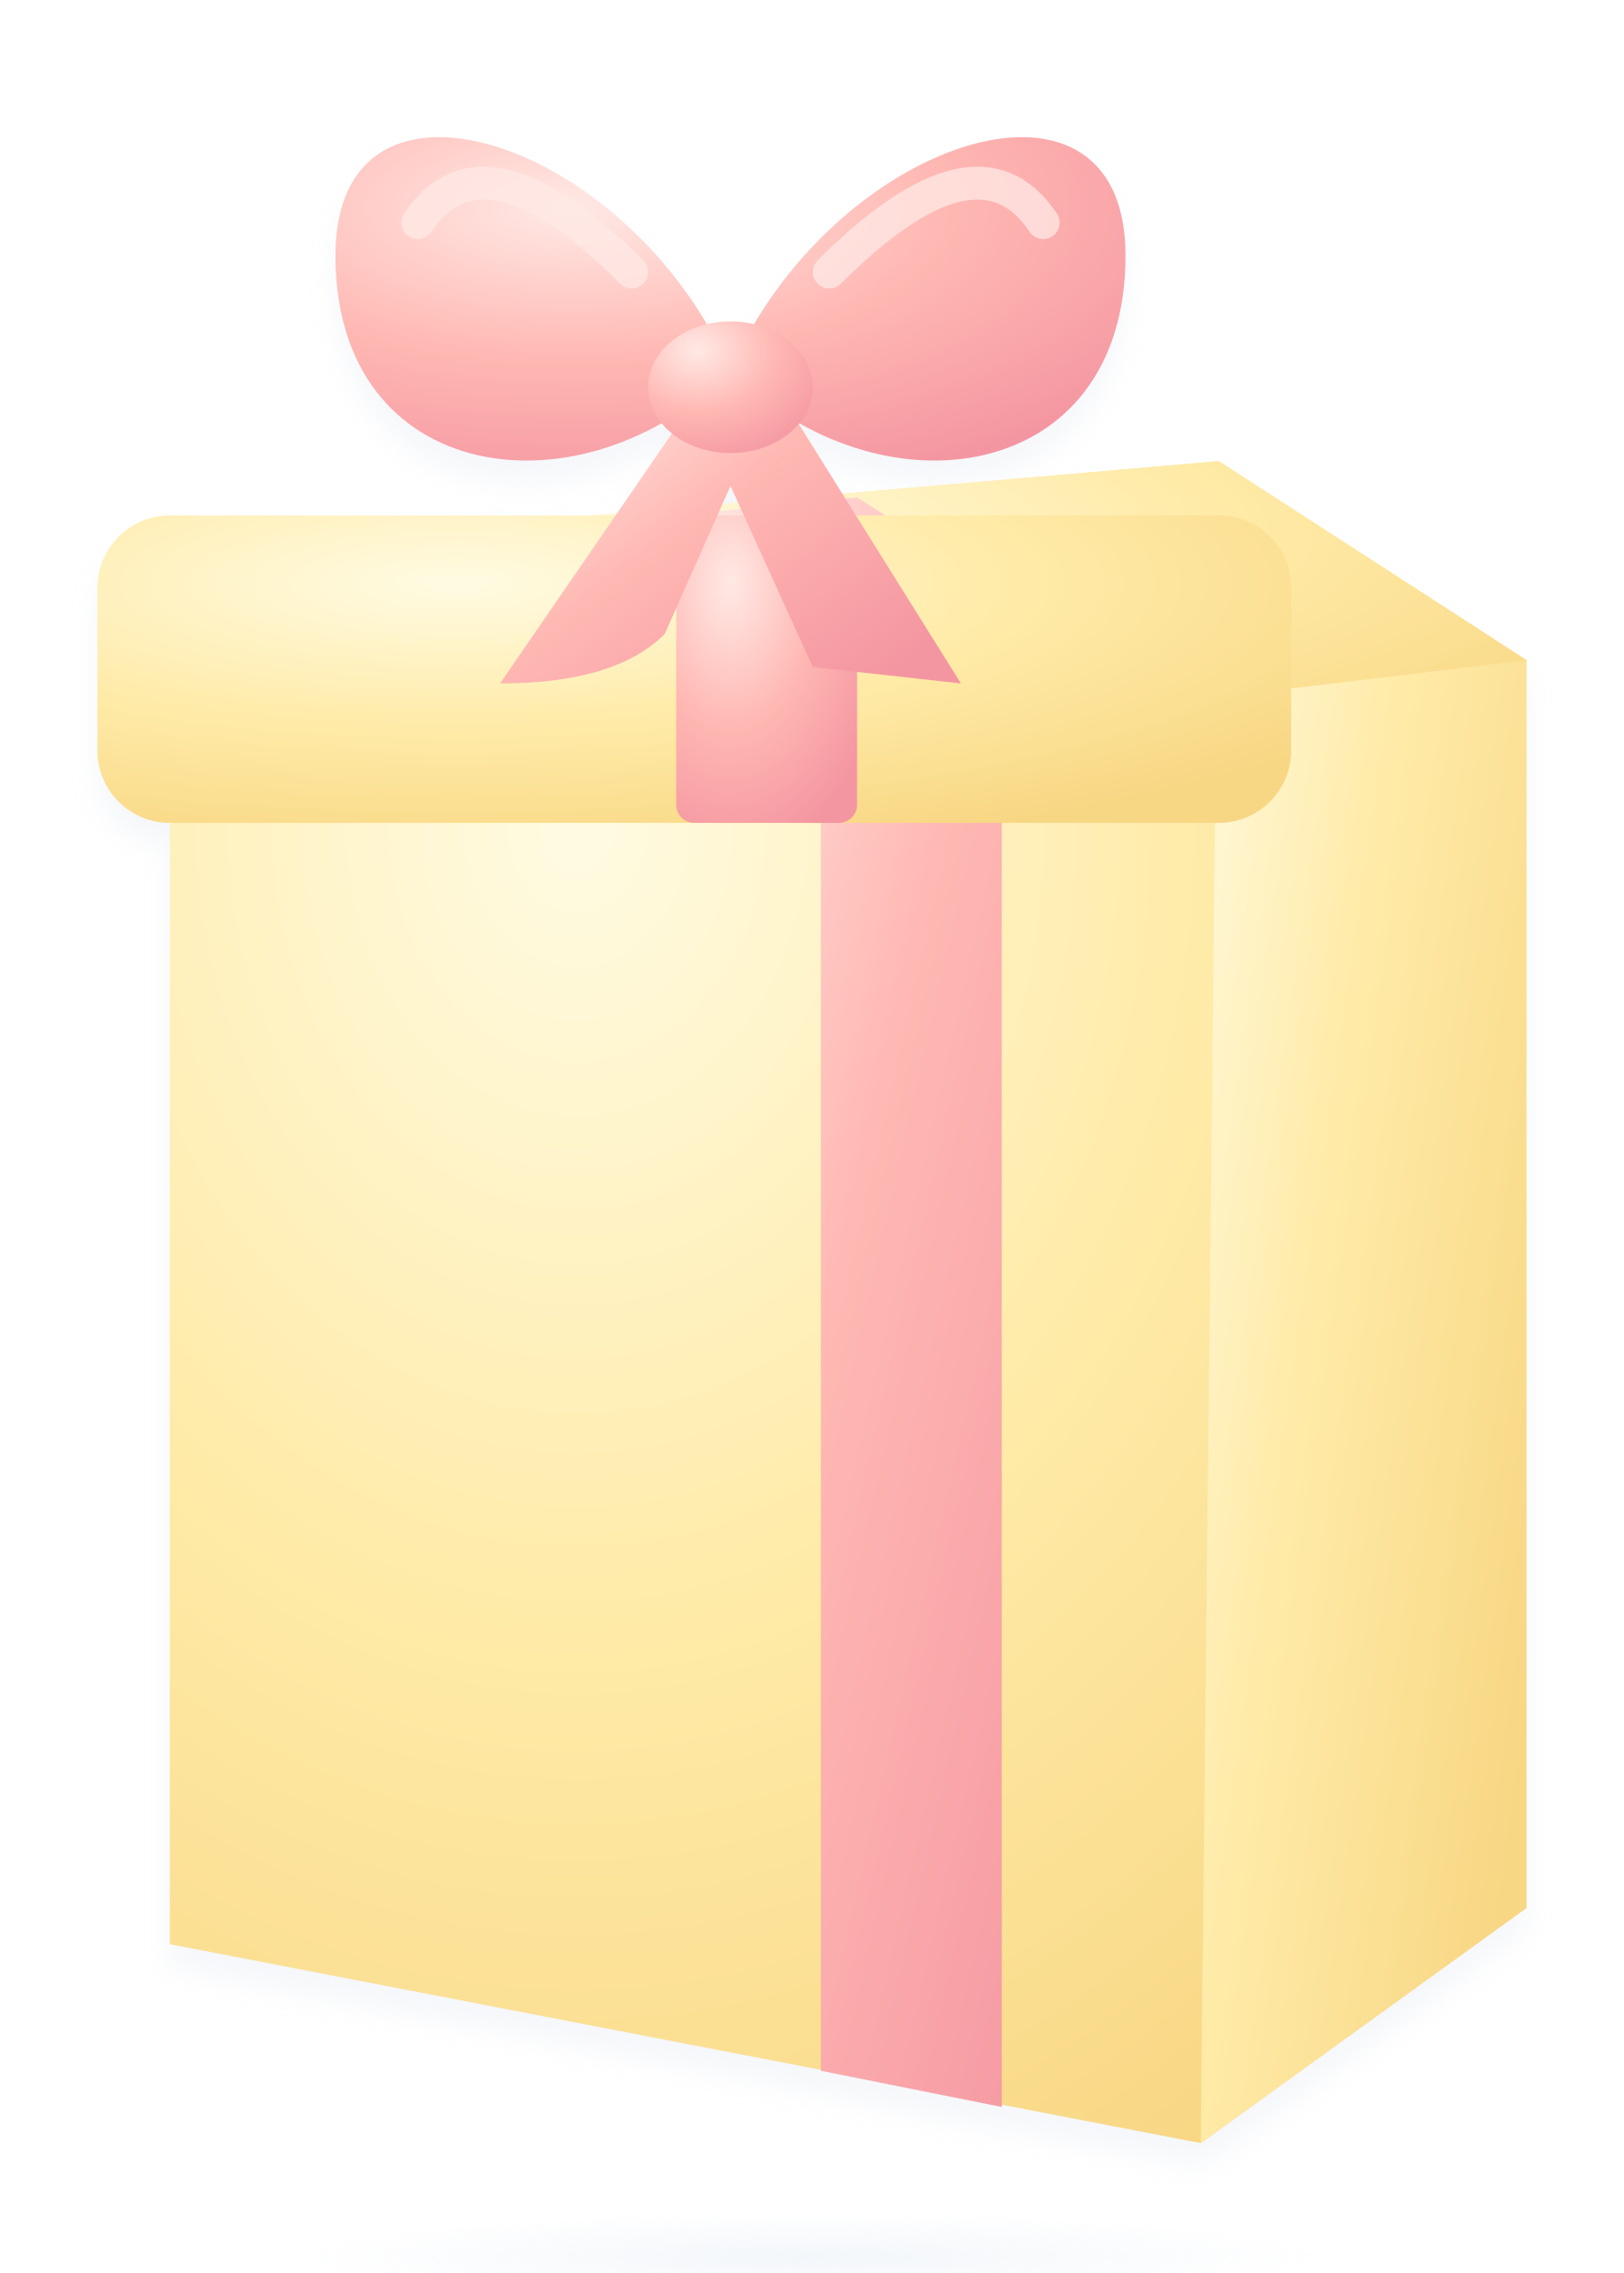
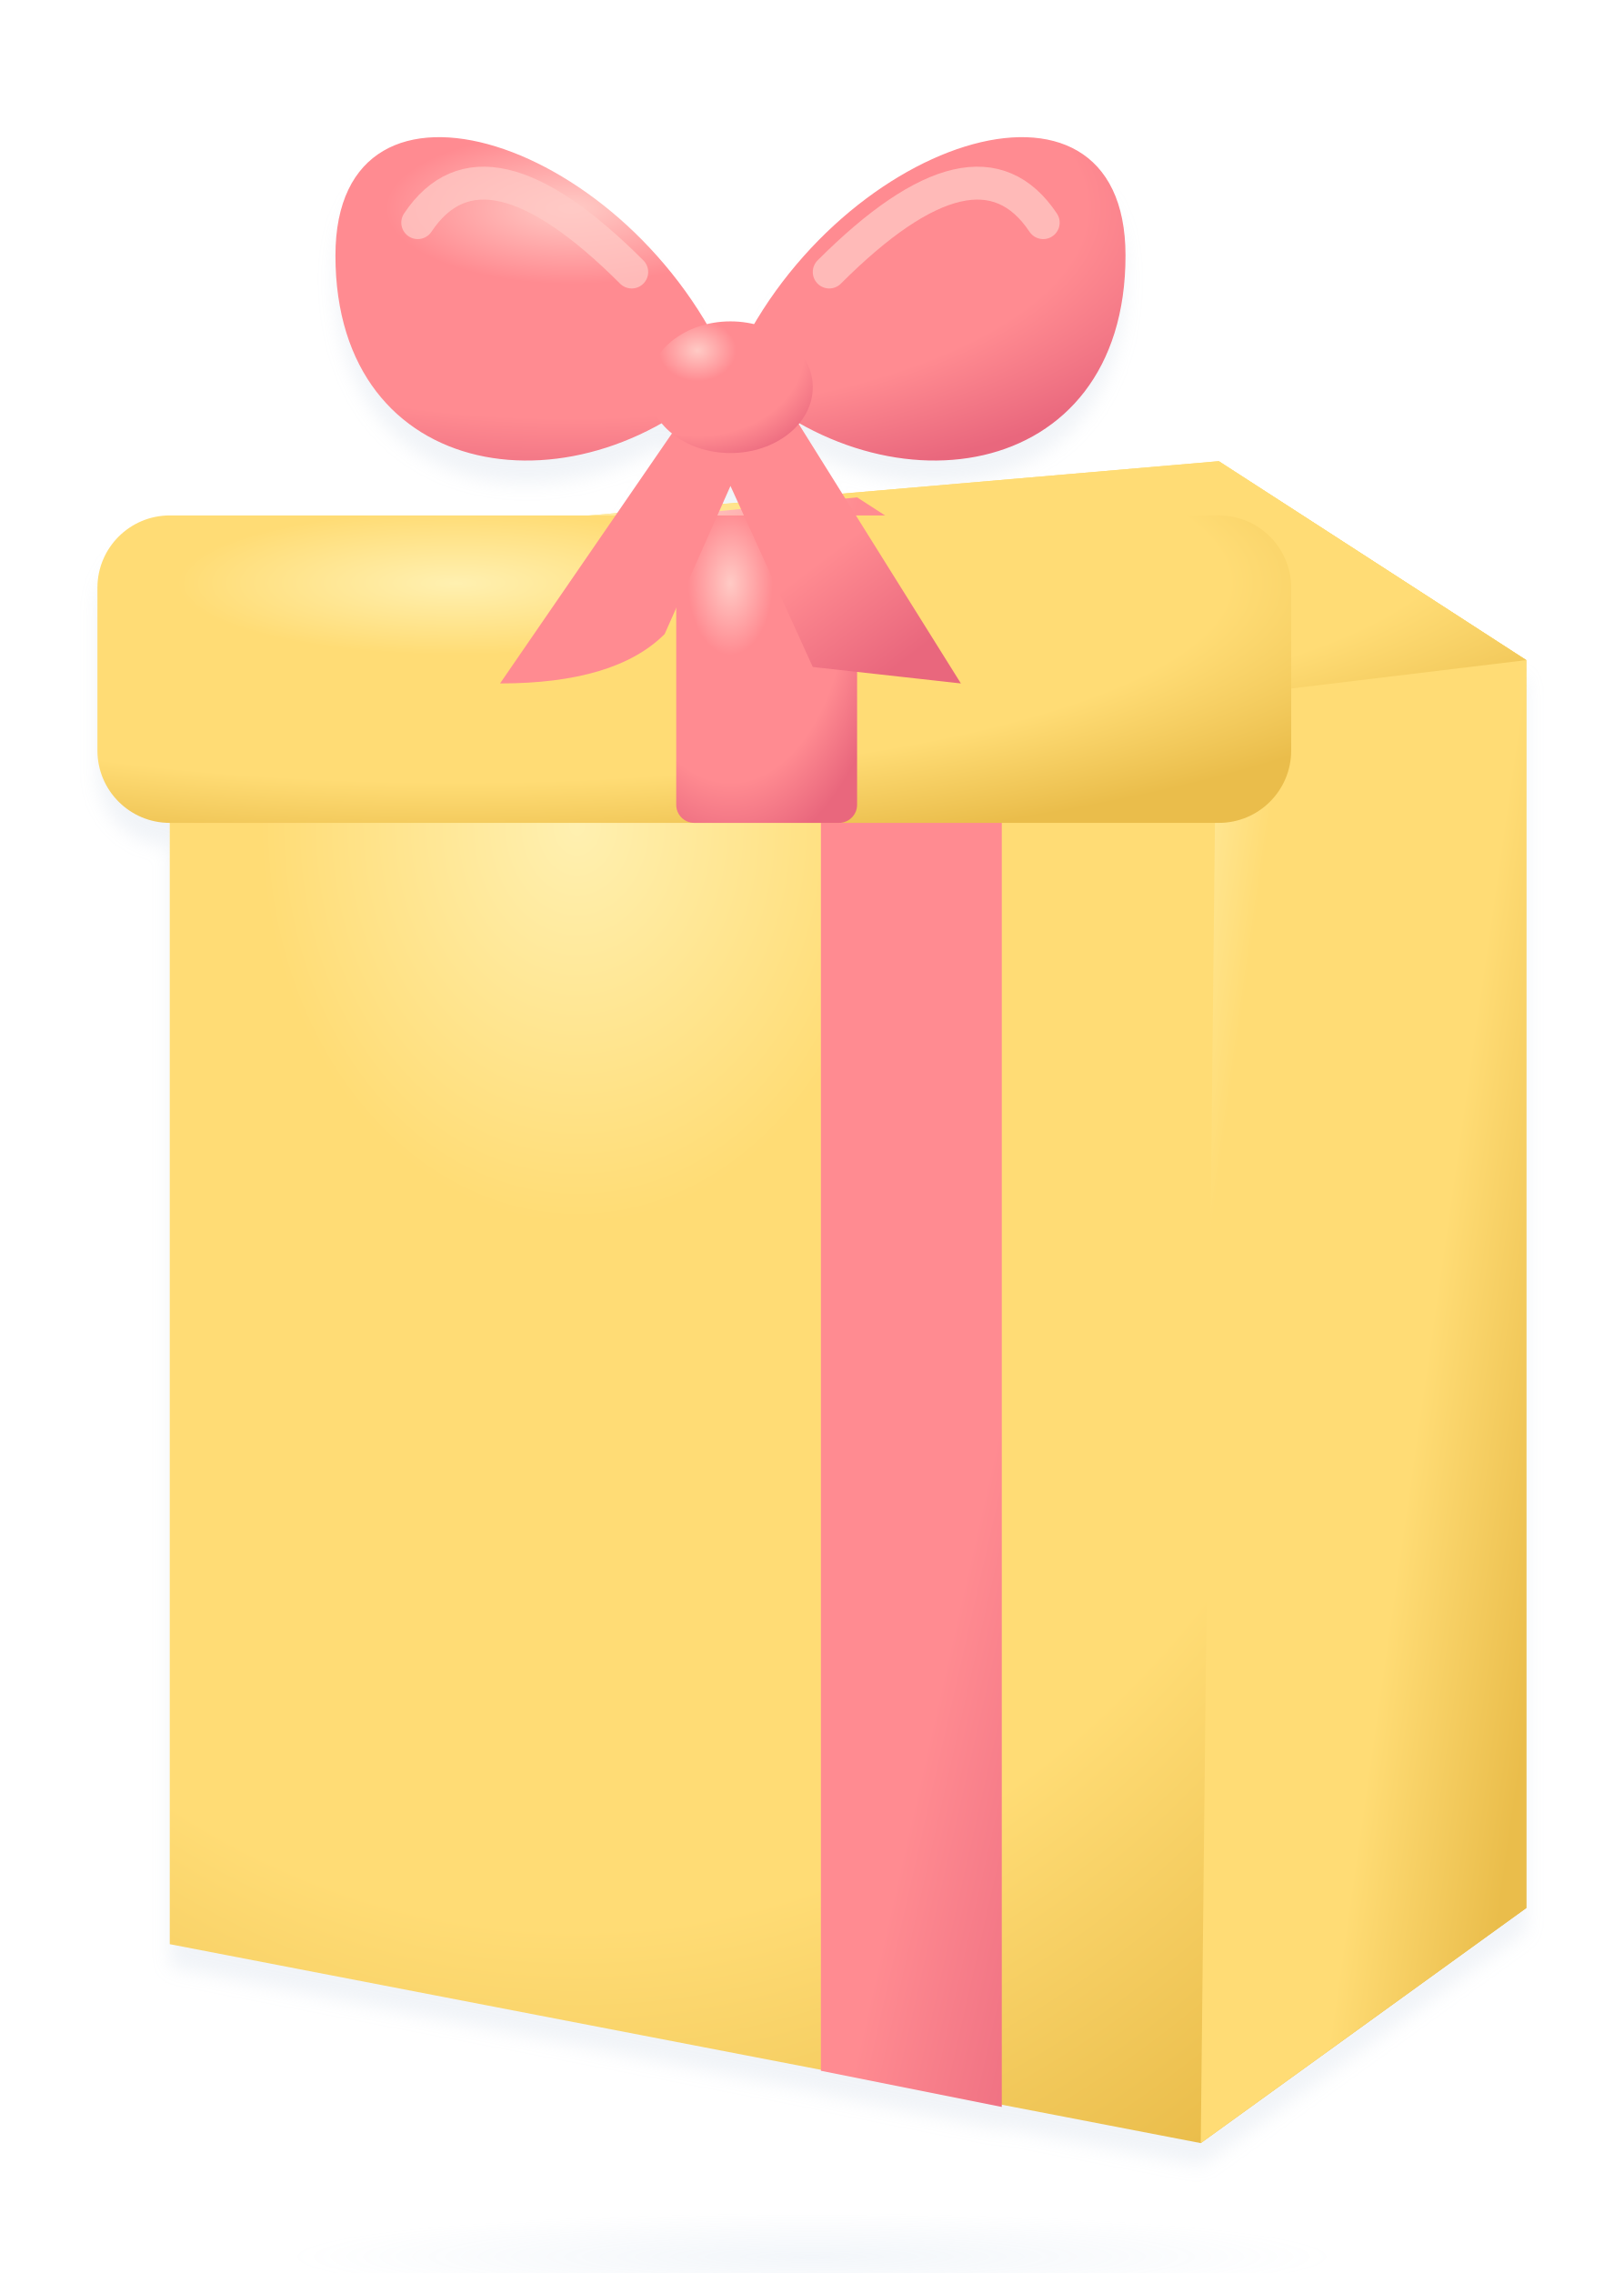
<svg xmlns="http://www.w3.org/2000/svg" viewBox="0 0 100 140" width="100" height="140" preserveAspectRatio="xMidYMid meet">
  <defs>
    <radialGradient id="yellow" cx="30%" cy="22%" r="90%">
-       <stop stop-color="#fffbe3" />
-       <stop offset=".52" stop-color="#ffeba8" />
-       <stop offset="1" stop-color="#f8d784" />
+       <stop stop-color="#fff0b0" />
+       <stop offset=".26" stop-color="#ffdc75" />
+       <stop offset=".72" stop-color="#ffdc75" />
+       <stop offset="1" stop-color="#eabd4b" />
    </radialGradient>
    <clipPath id="box-face">
      <path d="M15 44 L73 39 L90 50 L90 119 L72 132 L15 121Z" fill="url(#yellow)" />
    </clipPath>
    <linearGradient id="yellow-linear" x1="0" y1="0" x2="1" y2=".75">
-       <stop stop-color="#fffbe3" />
-       <stop offset=".45" stop-color="#ffeba8" />
-       <stop offset="1" stop-color="#f8d784" />
+       <stop stop-color="#fff0b0" />
+       <stop offset=".24" stop-color="#ffdc75" />
+       <stop offset=".7" stop-color="#ffdc75" />
+       <stop offset="1" stop-color="#eabd4b" />
    </linearGradient>
    <linearGradient id="red-linear" x1="0" y1="0" x2="1" y2=".75">
-       <stop stop-color="#ffe9e5" />
-       <stop offset=".45" stop-color="#ffb8b3" />
-       <stop offset="1" stop-color="#f496a1" />
+       <stop stop-color="#ffcac5" />
+       <stop offset=".24" stop-color="#ff8b91" />
+       <stop offset=".7" stop-color="#ff8b91" />
+       <stop offset="1" stop-color="#e9677d" />
    </linearGradient>
    <radialGradient id="red" cx="30%" cy="22%" r="90%">
-       <stop stop-color="#ffe9e5" />
-       <stop offset=".52" stop-color="#ffb8b3" />
-       <stop offset="1" stop-color="#f496a1" />
+       <stop stop-color="#ffcac5" />
+       <stop offset=".26" stop-color="#ff8b91" />
+       <stop offset=".72" stop-color="#ff8b91" />
+       <stop offset="1" stop-color="#e9677d" />
    </radialGradient>
    <radialGradient id="floor-shadow">
      <stop stop-color="#9db9d8" stop-opacity=".12" />
      <stop offset=".6" stop-color="#9db9d8" stop-opacity=".05" />
      <stop offset="1" stop-color="#9db9d8" stop-opacity="0" />
    </radialGradient>
    <filter id="object-shadow" filterUnits="userSpaceOnUse" x="-10" y="-10" width="120" height="164" color-interpolation-filters="sRGB">
-       <feGaussianBlur in="SourceAlpha" stdDeviation=".85" result="soft-shadow" />
+       <feGaussianBlur in="SourceAlpha" stdDeviation=".55" result="soft-shadow" />
      <feOffset in="soft-shadow" dy="1.4" result="offset-shadow" />
-       <feFlood flood-color="#96acce" flood-opacity=".10" />
+       <feFlood flood-color="#96acce" flood-opacity=".14" />
      <feComposite in2="offset-shadow" operator="in" />
      <feMerge>
        <feMergeNode />
        <feMergeNode in="SourceGraphic" />
      </feMerge>
    </filter>
  </defs>
  <ellipse cx="50.0" cy="139" rx="32.0" ry="2.7" fill="url(#floor-shadow)" />
  <g filter="url(#object-shadow)">
    <g id="item-model" transform="translate(-6.253165 -15.03797) scale(1.113924)">
      <path d="M15 44 L73 39 L90 50 L90 119 L72 132 L15 121Z" fill="url(#yellow)" />
      <path d="M73 39 L90 50 L90 119 L72 132Z" fill="url(#yellow-linear)" />
      <path d="M15 44 L73 39 L90 50 L32 57Z" fill="url(#yellow)" />
      <path d="M43 42 L53 41 L70 52 L61 53 L61 130 L51 128 L51 54Z" fill="url(#red-linear)" />
      <rect x="11" y="42" width="66" height="17" rx="4" fill="url(#yellow)" />
      <rect x="43" y="42" width="10" height="17" rx="1" fill="url(#red)" />
      <g transform="translate(46 34) scale(0.91)">
        <path d="M0 0 C-6 -14 -24 -20 -24 -7 C-24 7 -9 9 0 0Z M0 0 C6 -14 24 -20 24 -7 C24 7 9 9 0 0Z" fill="url(#red)" />
        <path d="M-3 3 L-14 19 Q-7 19 -4 16 L0 7 L5 18 L14 19 L4 3Z" fill="url(#red-linear)" />
-         <path d="M-19 -9 Q-15 -15 -6 -6 M6 -6 Q15 -15 19 -9" fill="none" stroke="#ffe9e5" stroke-width="2" stroke-linecap="round" stroke-linejoin="round" opacity=".75" />
+         <path d="M-19 -9 Q-15 -15 -6 -6 M6 -6 Q15 -15 19 -9" fill="none" stroke="#ffcac5" stroke-width="2" stroke-linecap="round" stroke-linejoin="round" opacity=".75" />
        <ellipse cx="0" cy="1" rx="5" ry="4" fill="url(#red)" />
      </g>
    </g>
  </g>
</svg>
